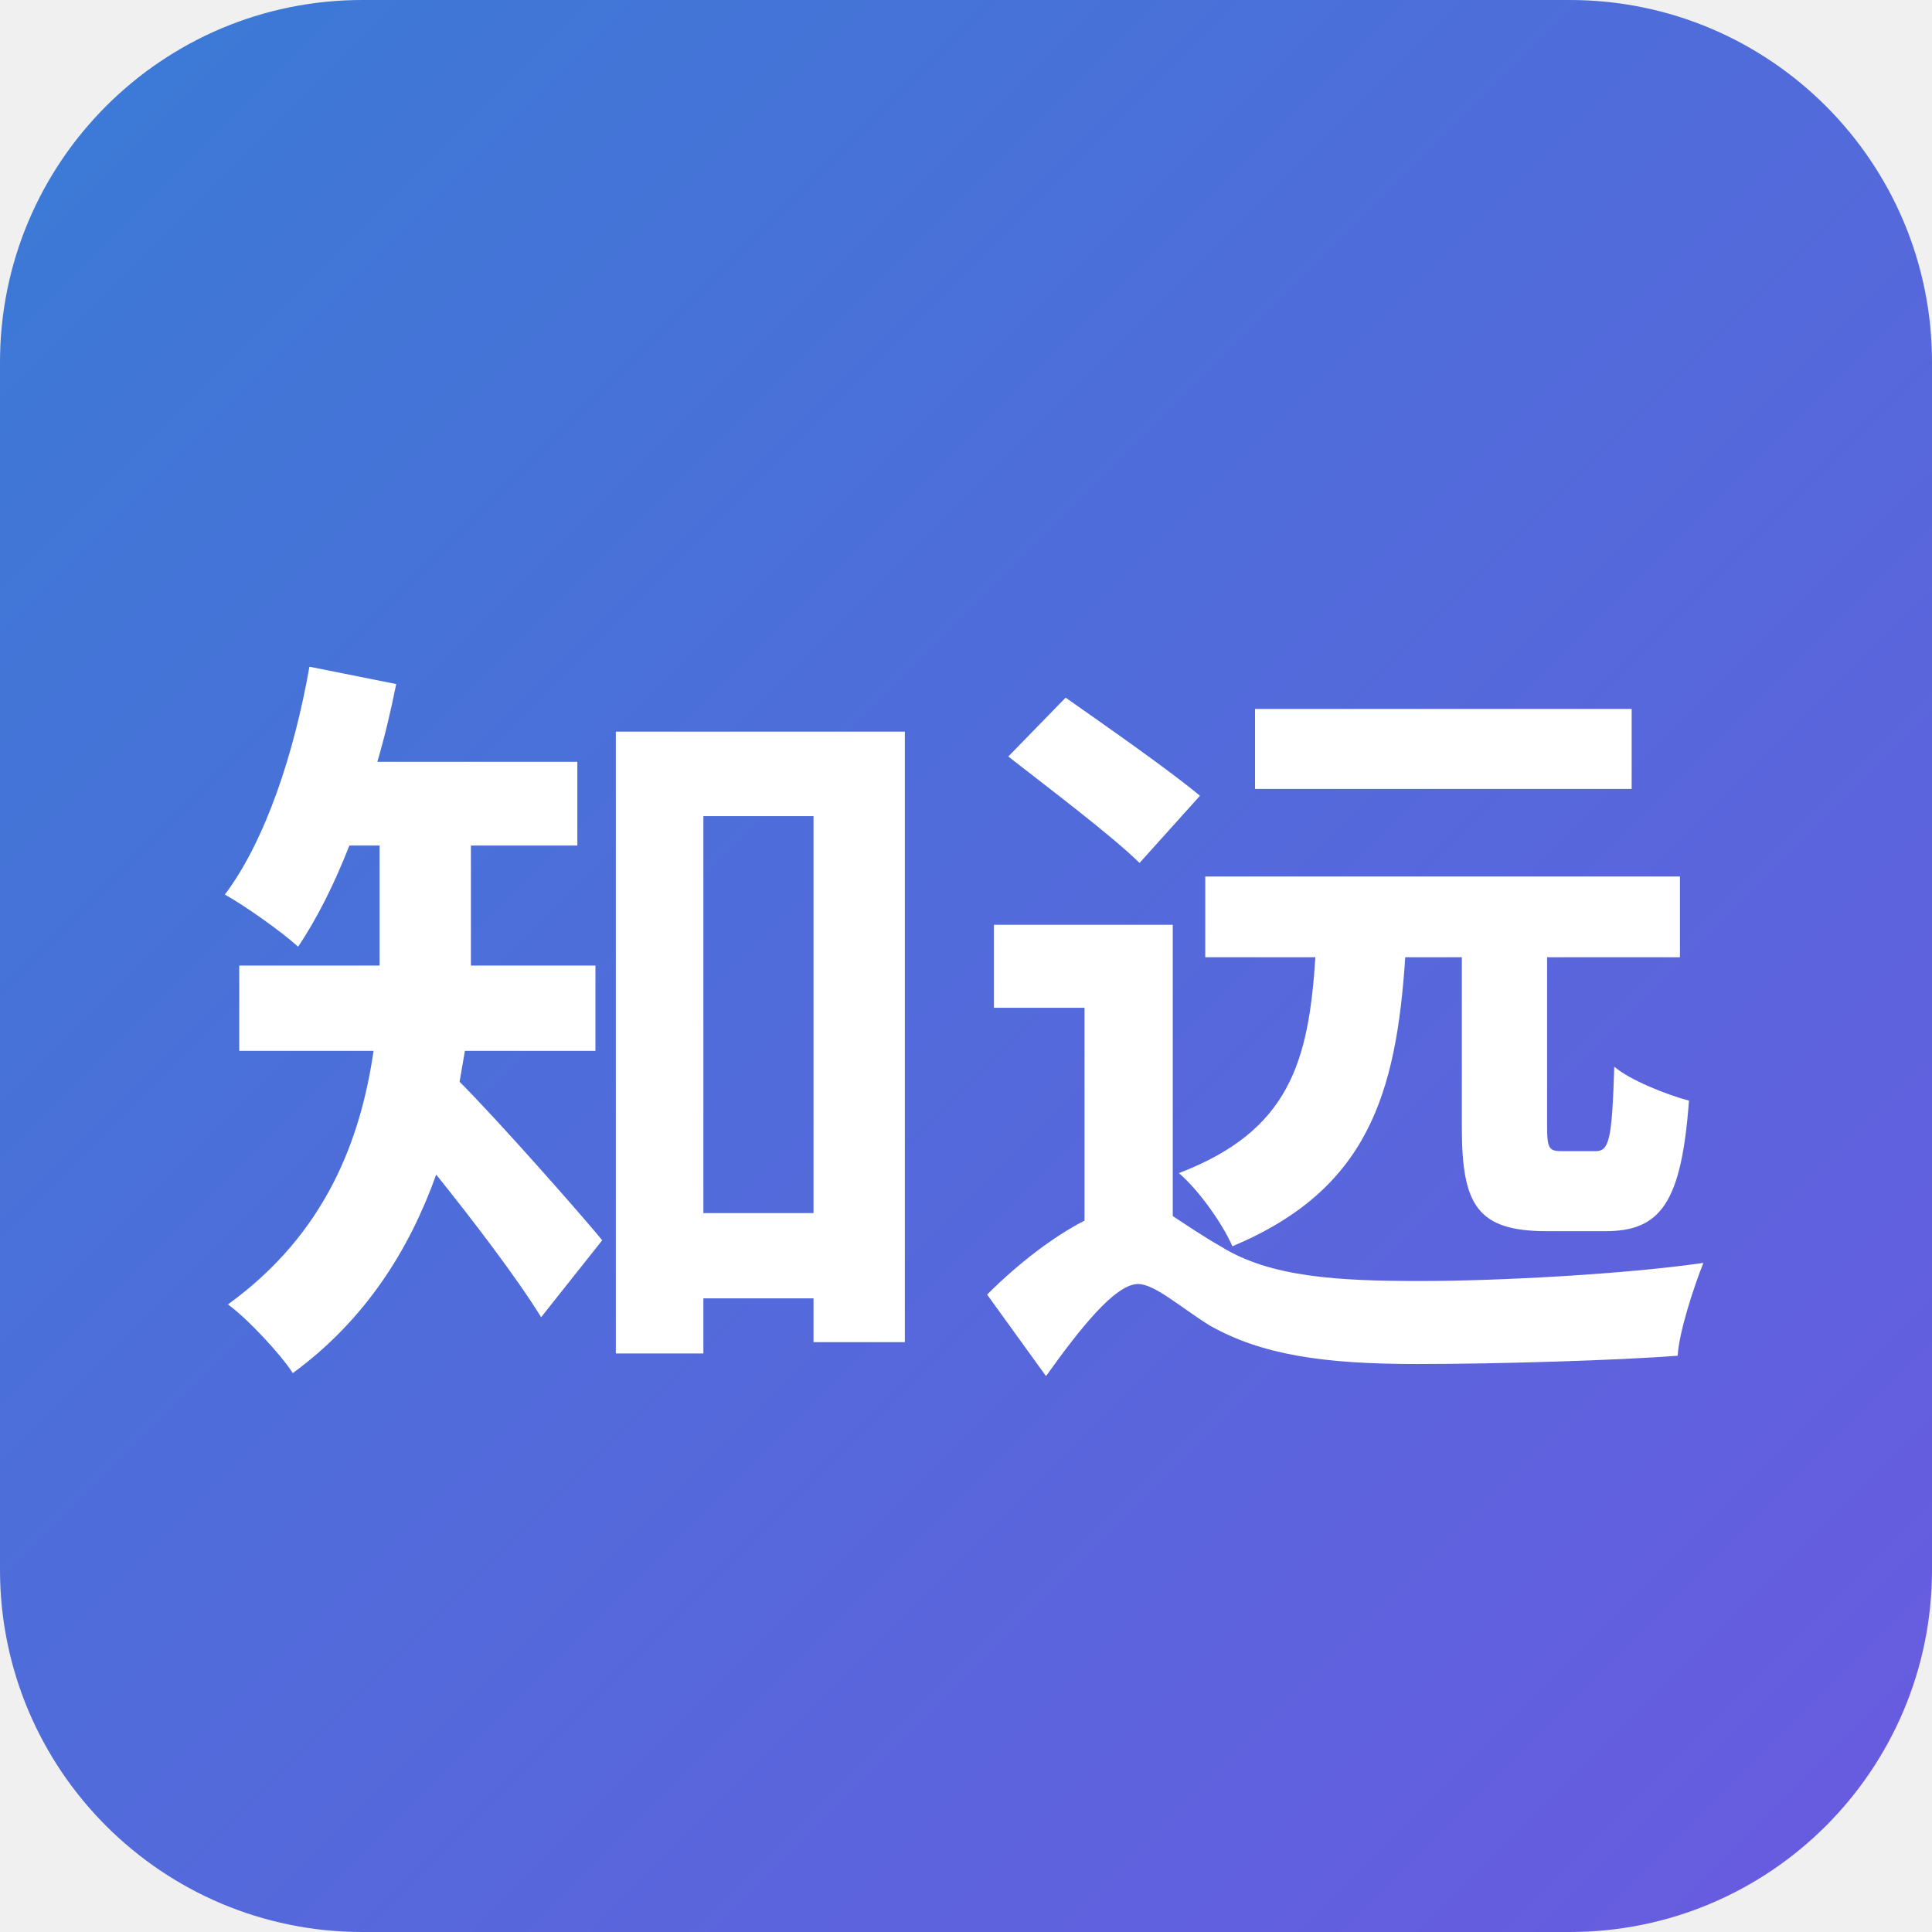
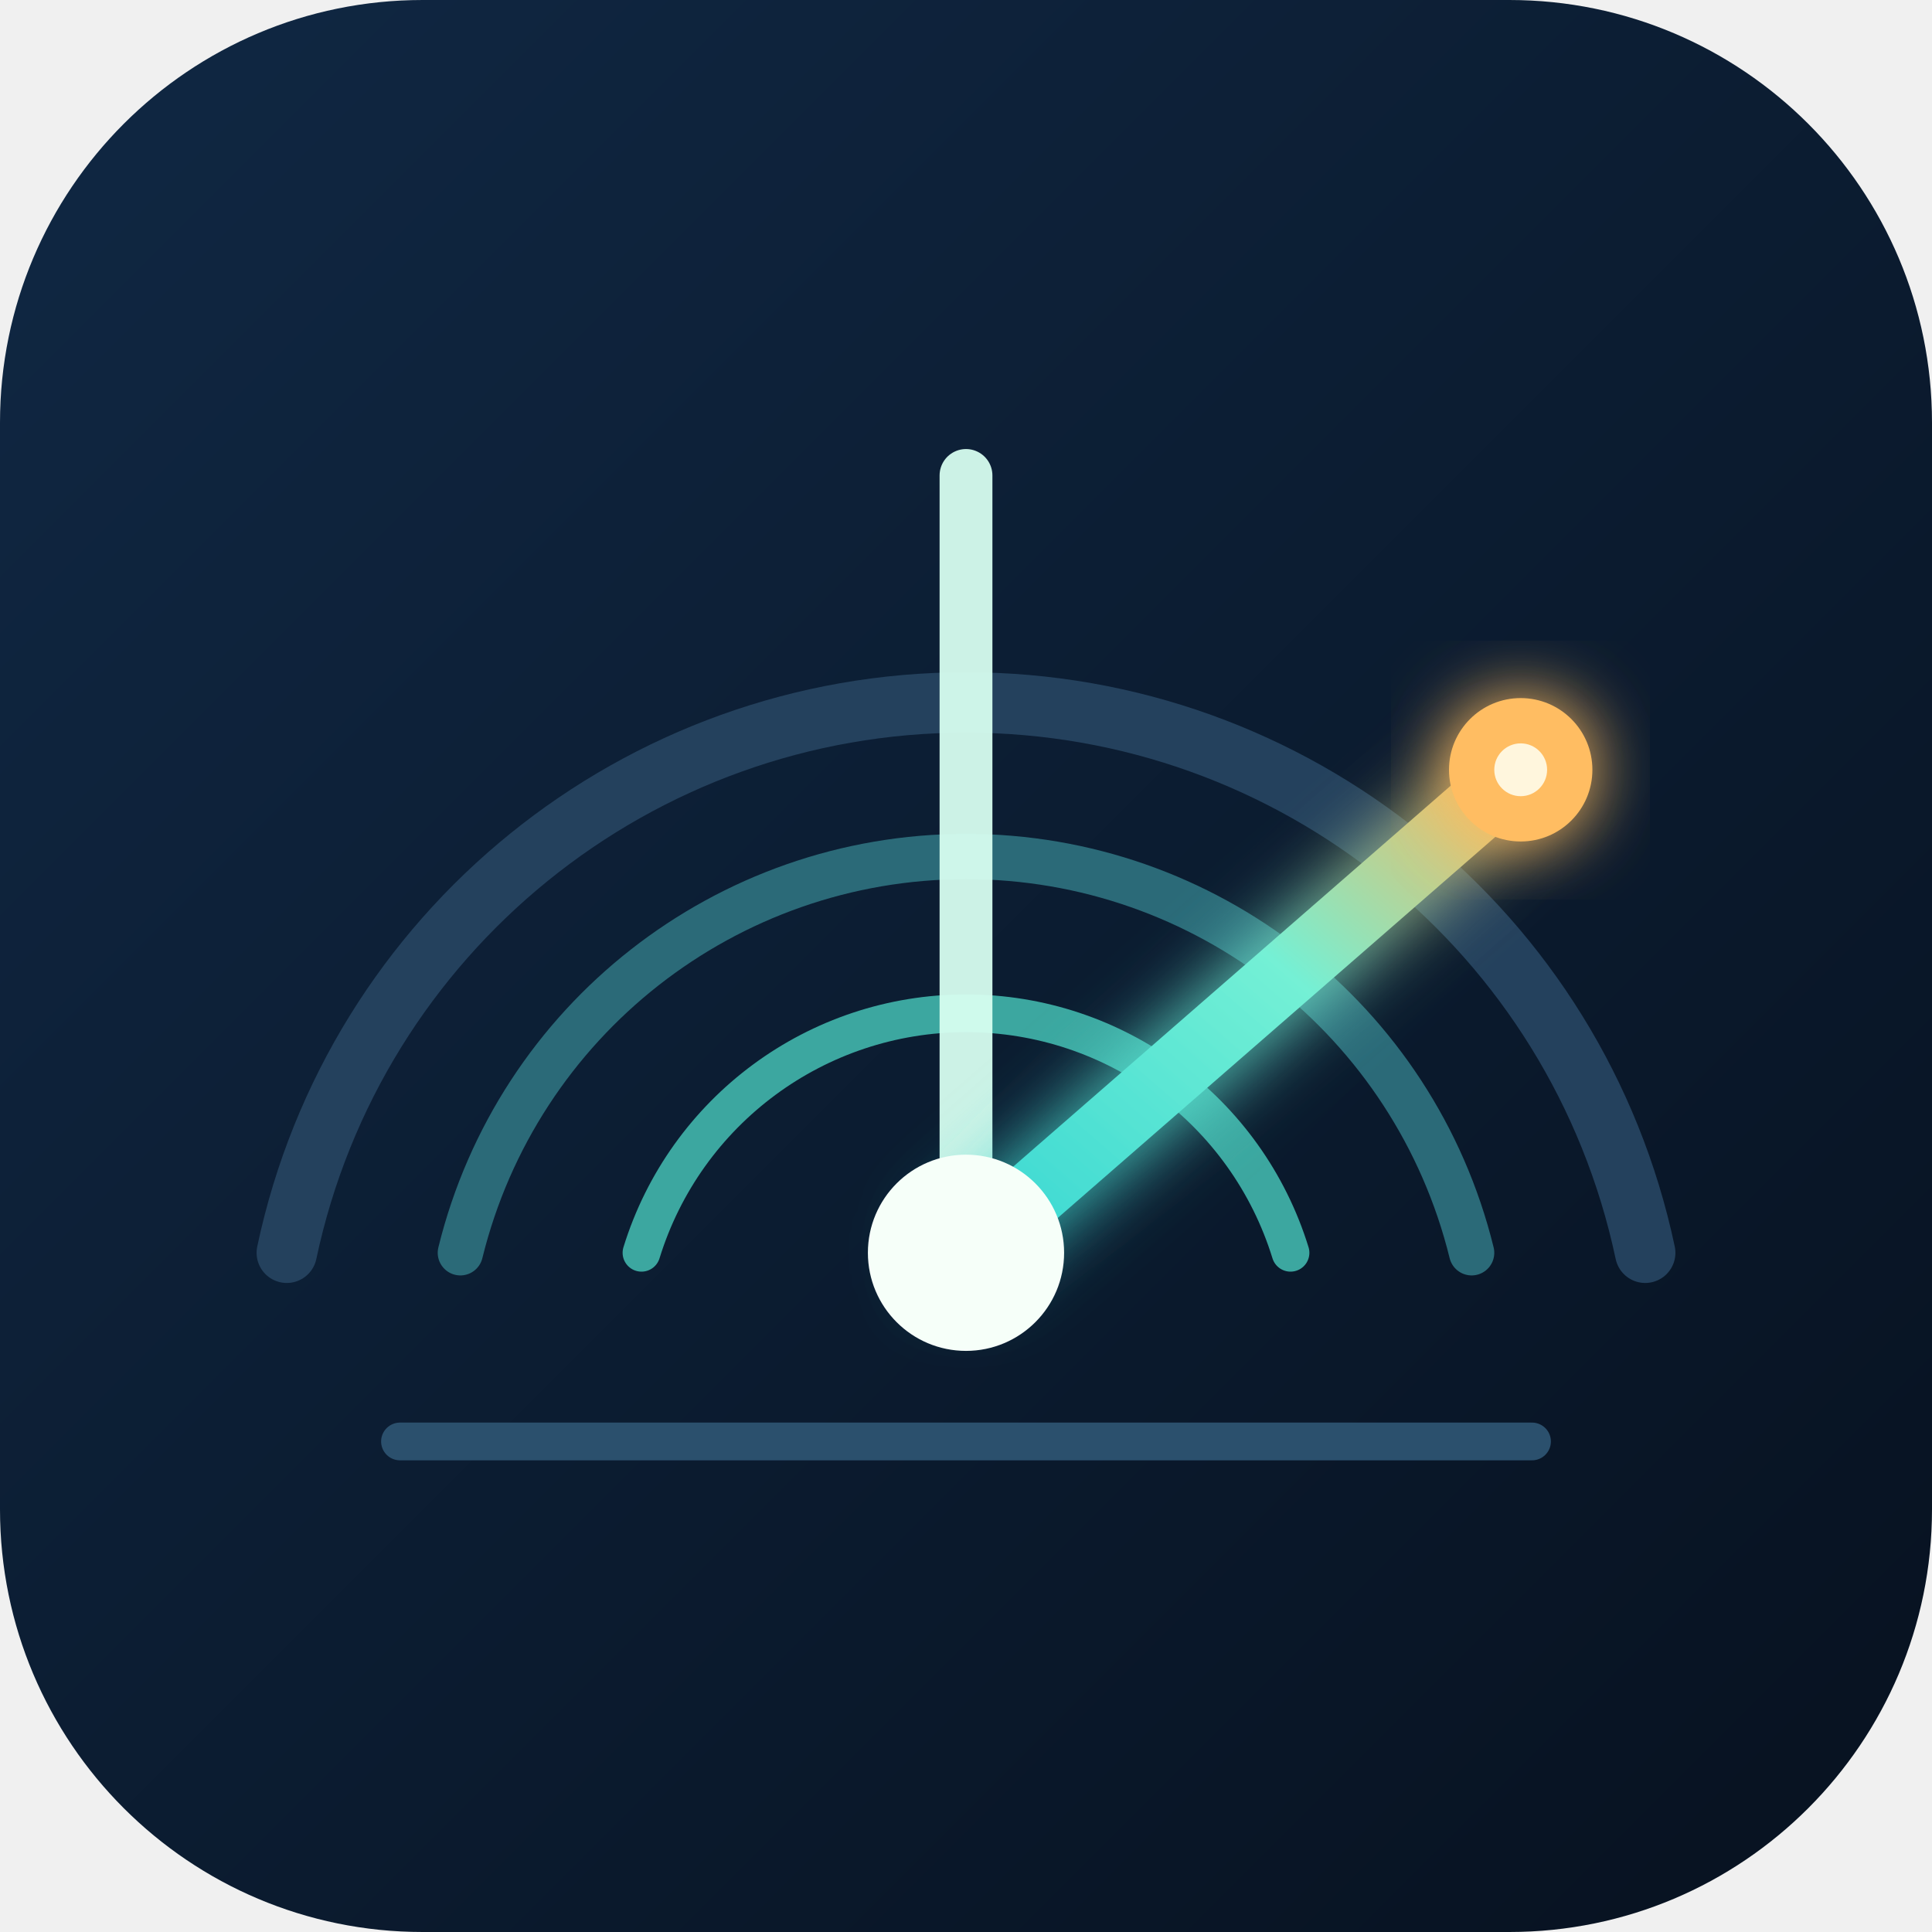
- <svg xmlns="http://www.w3.org/2000/svg" viewBox="0 0 512 512">
+ <svg xmlns="http://www.w3.org/2000/svg" viewBox="0 0 512 512" role="img" aria-labelledby="title desc">
  <defs>
-     <linearGradient id="g" x1="0" y1="0" x2="1" y2="1">
-       <stop offset="0" stop-color="#3a7bd5" />
-       <stop offset="1" stop-color="#6a5ae0" />
+     <linearGradient id="bg" x1="0" y1="0" x2="1" y2="1">
+       <stop offset="0" stop-color="#102844" />
+       <stop offset="1" stop-color="#07111f" />
    </linearGradient>
+     <linearGradient id="signal" x1="0" y1="1" x2="1" y2="0">
+       <stop offset="0" stop-color="#35d6d2" />
+       <stop offset="0.58" stop-color="#74f0d5" />
+       <stop offset="1" stop-color="#ffb454" />
+     </linearGradient>
+     <filter id="glow" x="-40%" y="-40%" width="180%" height="180%">
+       <feGaussianBlur stdDeviation="10" result="blur" />
+       <feMerge>
+         <feMergeNode in="blur" />
+         <feMergeNode in="SourceGraphic" />
+       </feMerge>
+     </filter>
  </defs>
-   <rect width="512" height="512" rx="96" fill="url(#g)" />
-   <text x="50%" y="54%" text-anchor="middle" dominant-baseline="middle" font-family="system-ui, 'PingFang SC', 'Microsoft YaHei', sans-serif" font-size="200" font-weight="600" fill="#ffffff">知远</text>
+   <rect width="512" height="512" rx="112" fill="url(#bg)" />
+   <path d="M76 332a184 184 0 0 1 360 0" fill="none" stroke="#24415d" stroke-width="16" stroke-linecap="round" />
+   <path d="M122 332a138 138 0 0 1 268 0" fill="none" stroke="#2b6a78" stroke-width="12" stroke-linecap="round" />
+   <path d="M170 332a90 90 0 0 1 172 0" fill="none" stroke="#3ca7a0" stroke-width="10" stroke-linecap="round" />
+   <path d="M256 332V126" stroke="#d8fff1" stroke-width="14" stroke-linecap="round" opacity=".94" />
+   <path d="M256 332 403 204" stroke="url(#signal)" stroke-width="18" stroke-linecap="round" filter="url(#glow)" />
+   <circle cx="256" cy="332" r="26" fill="#f6fff9" />
+   <circle cx="403" cy="204" r="19" fill="#ffbd62" filter="url(#glow)" />
+   <circle cx="403" cy="204" r="7" fill="#fff6dd" />
+   <path d="M106 382h300" stroke="#2b506d" stroke-width="10" stroke-linecap="round" />
</svg>
